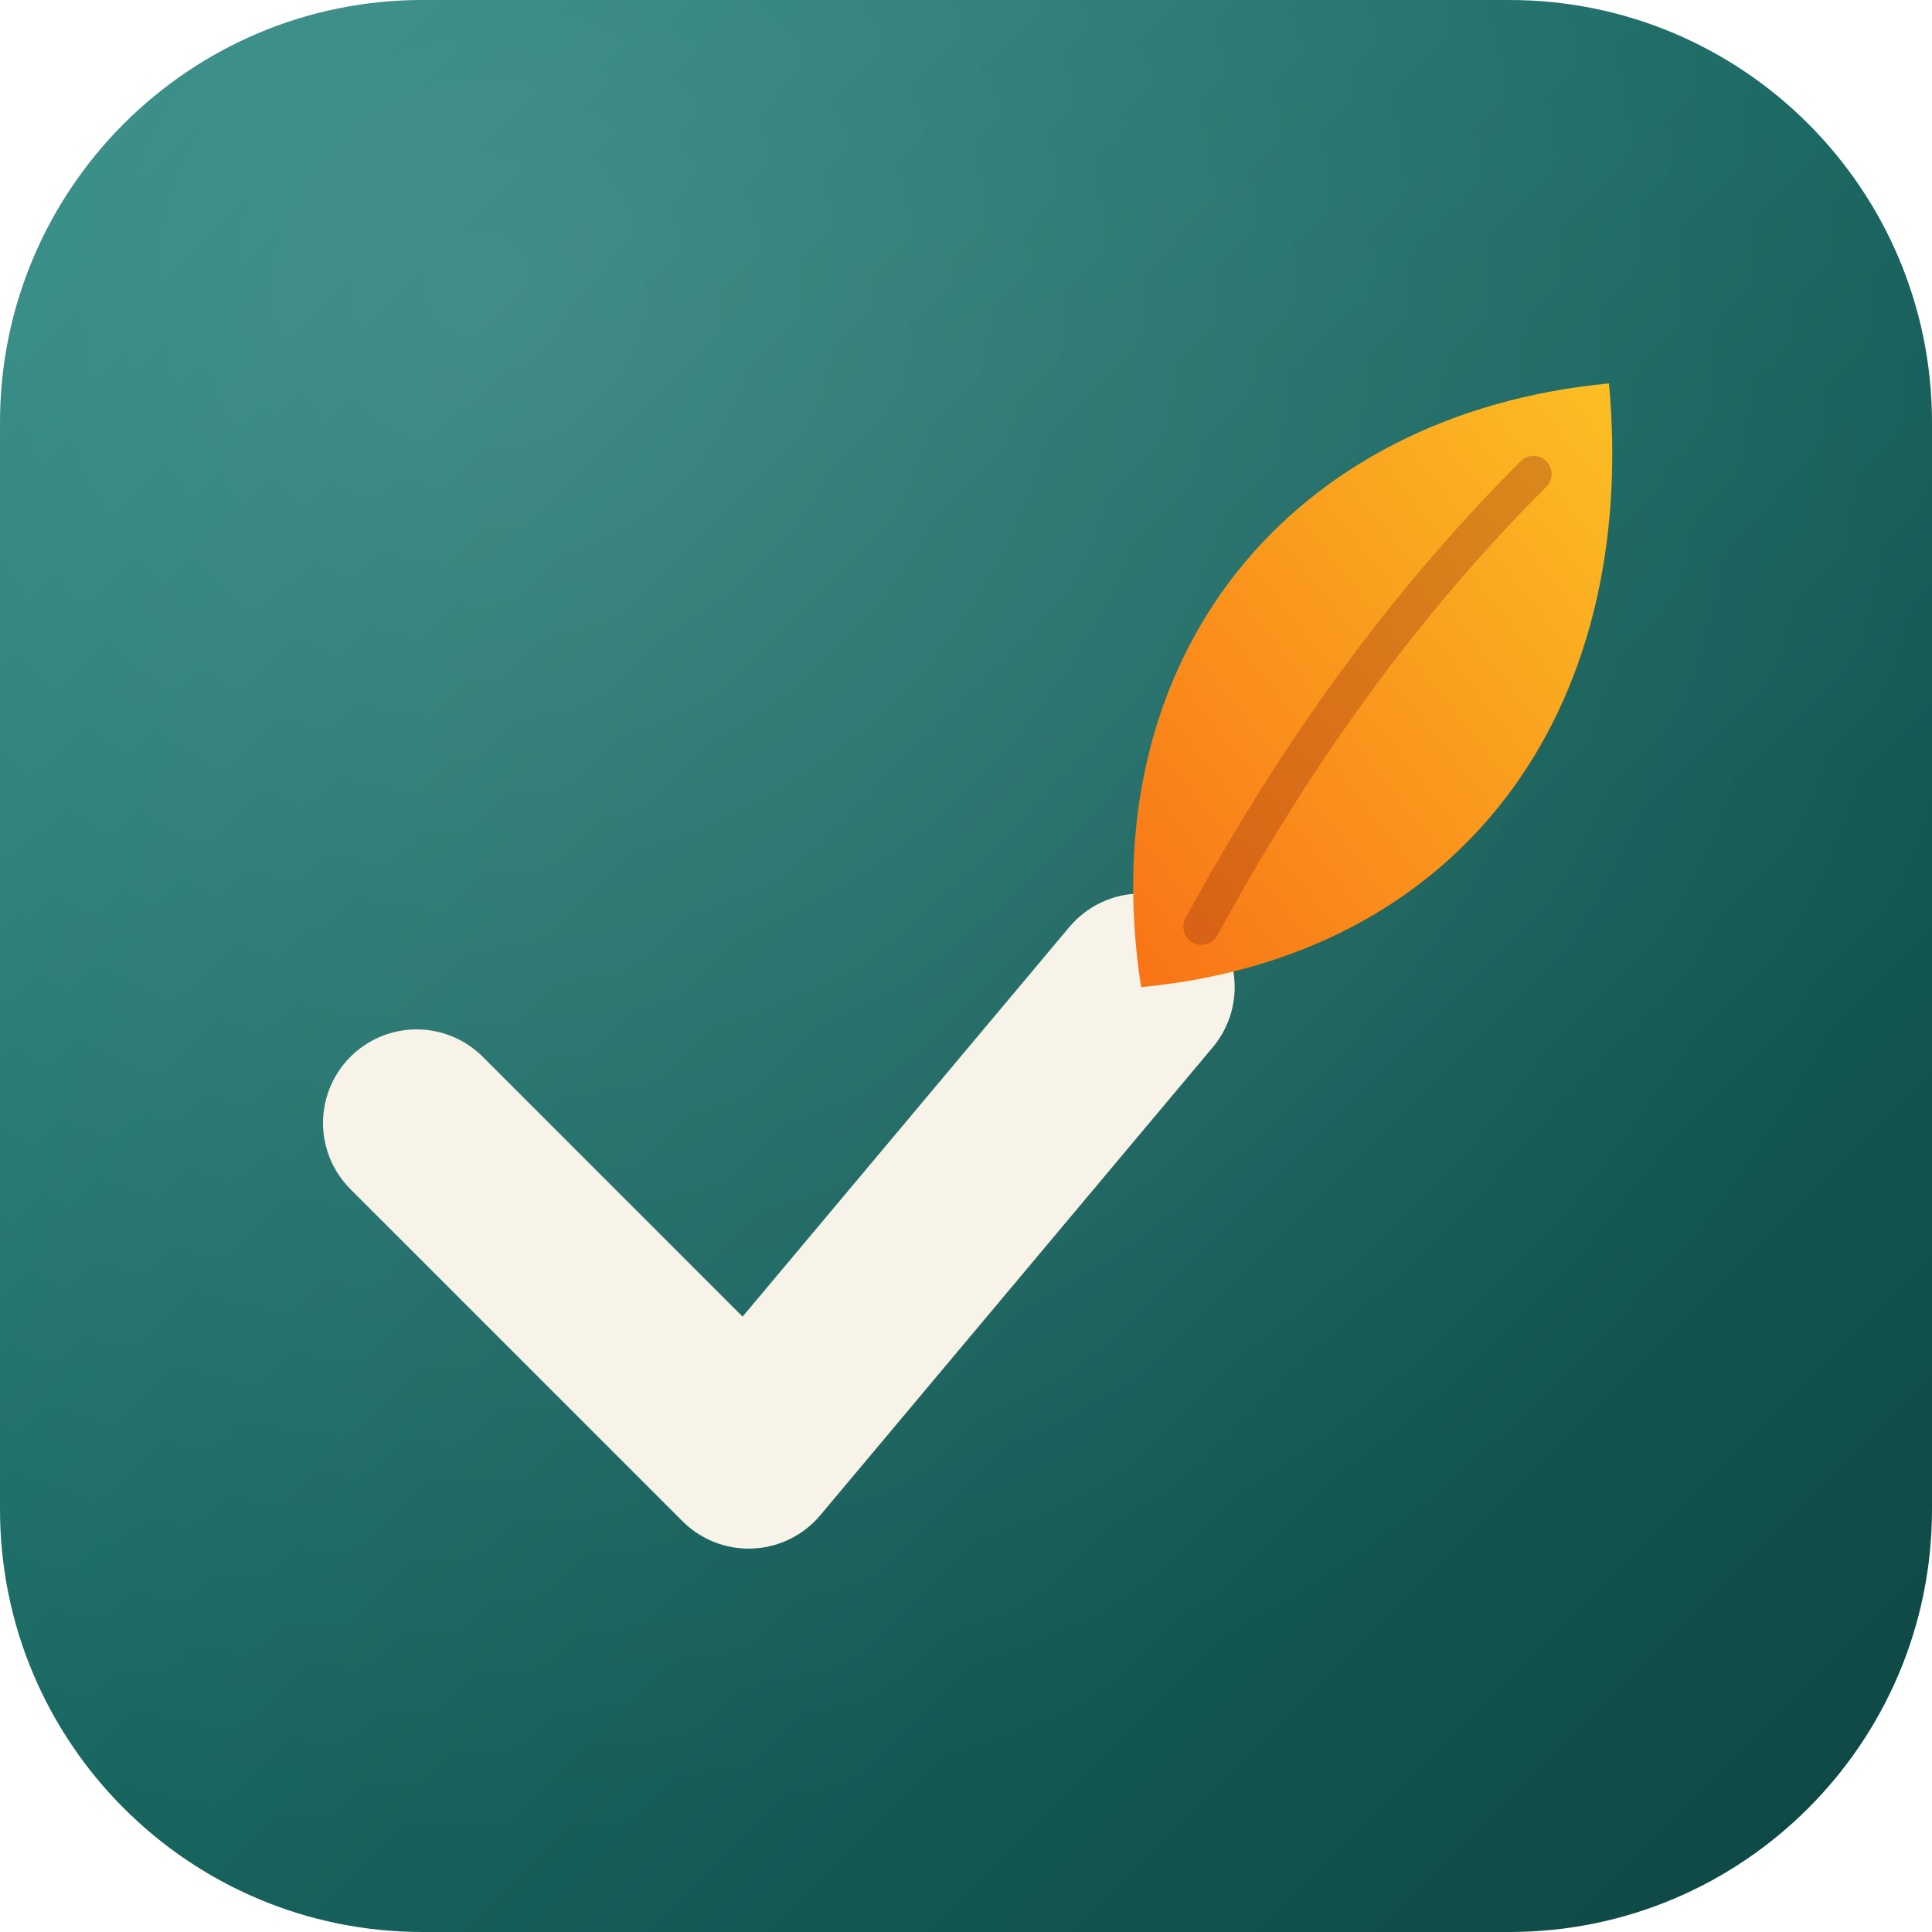
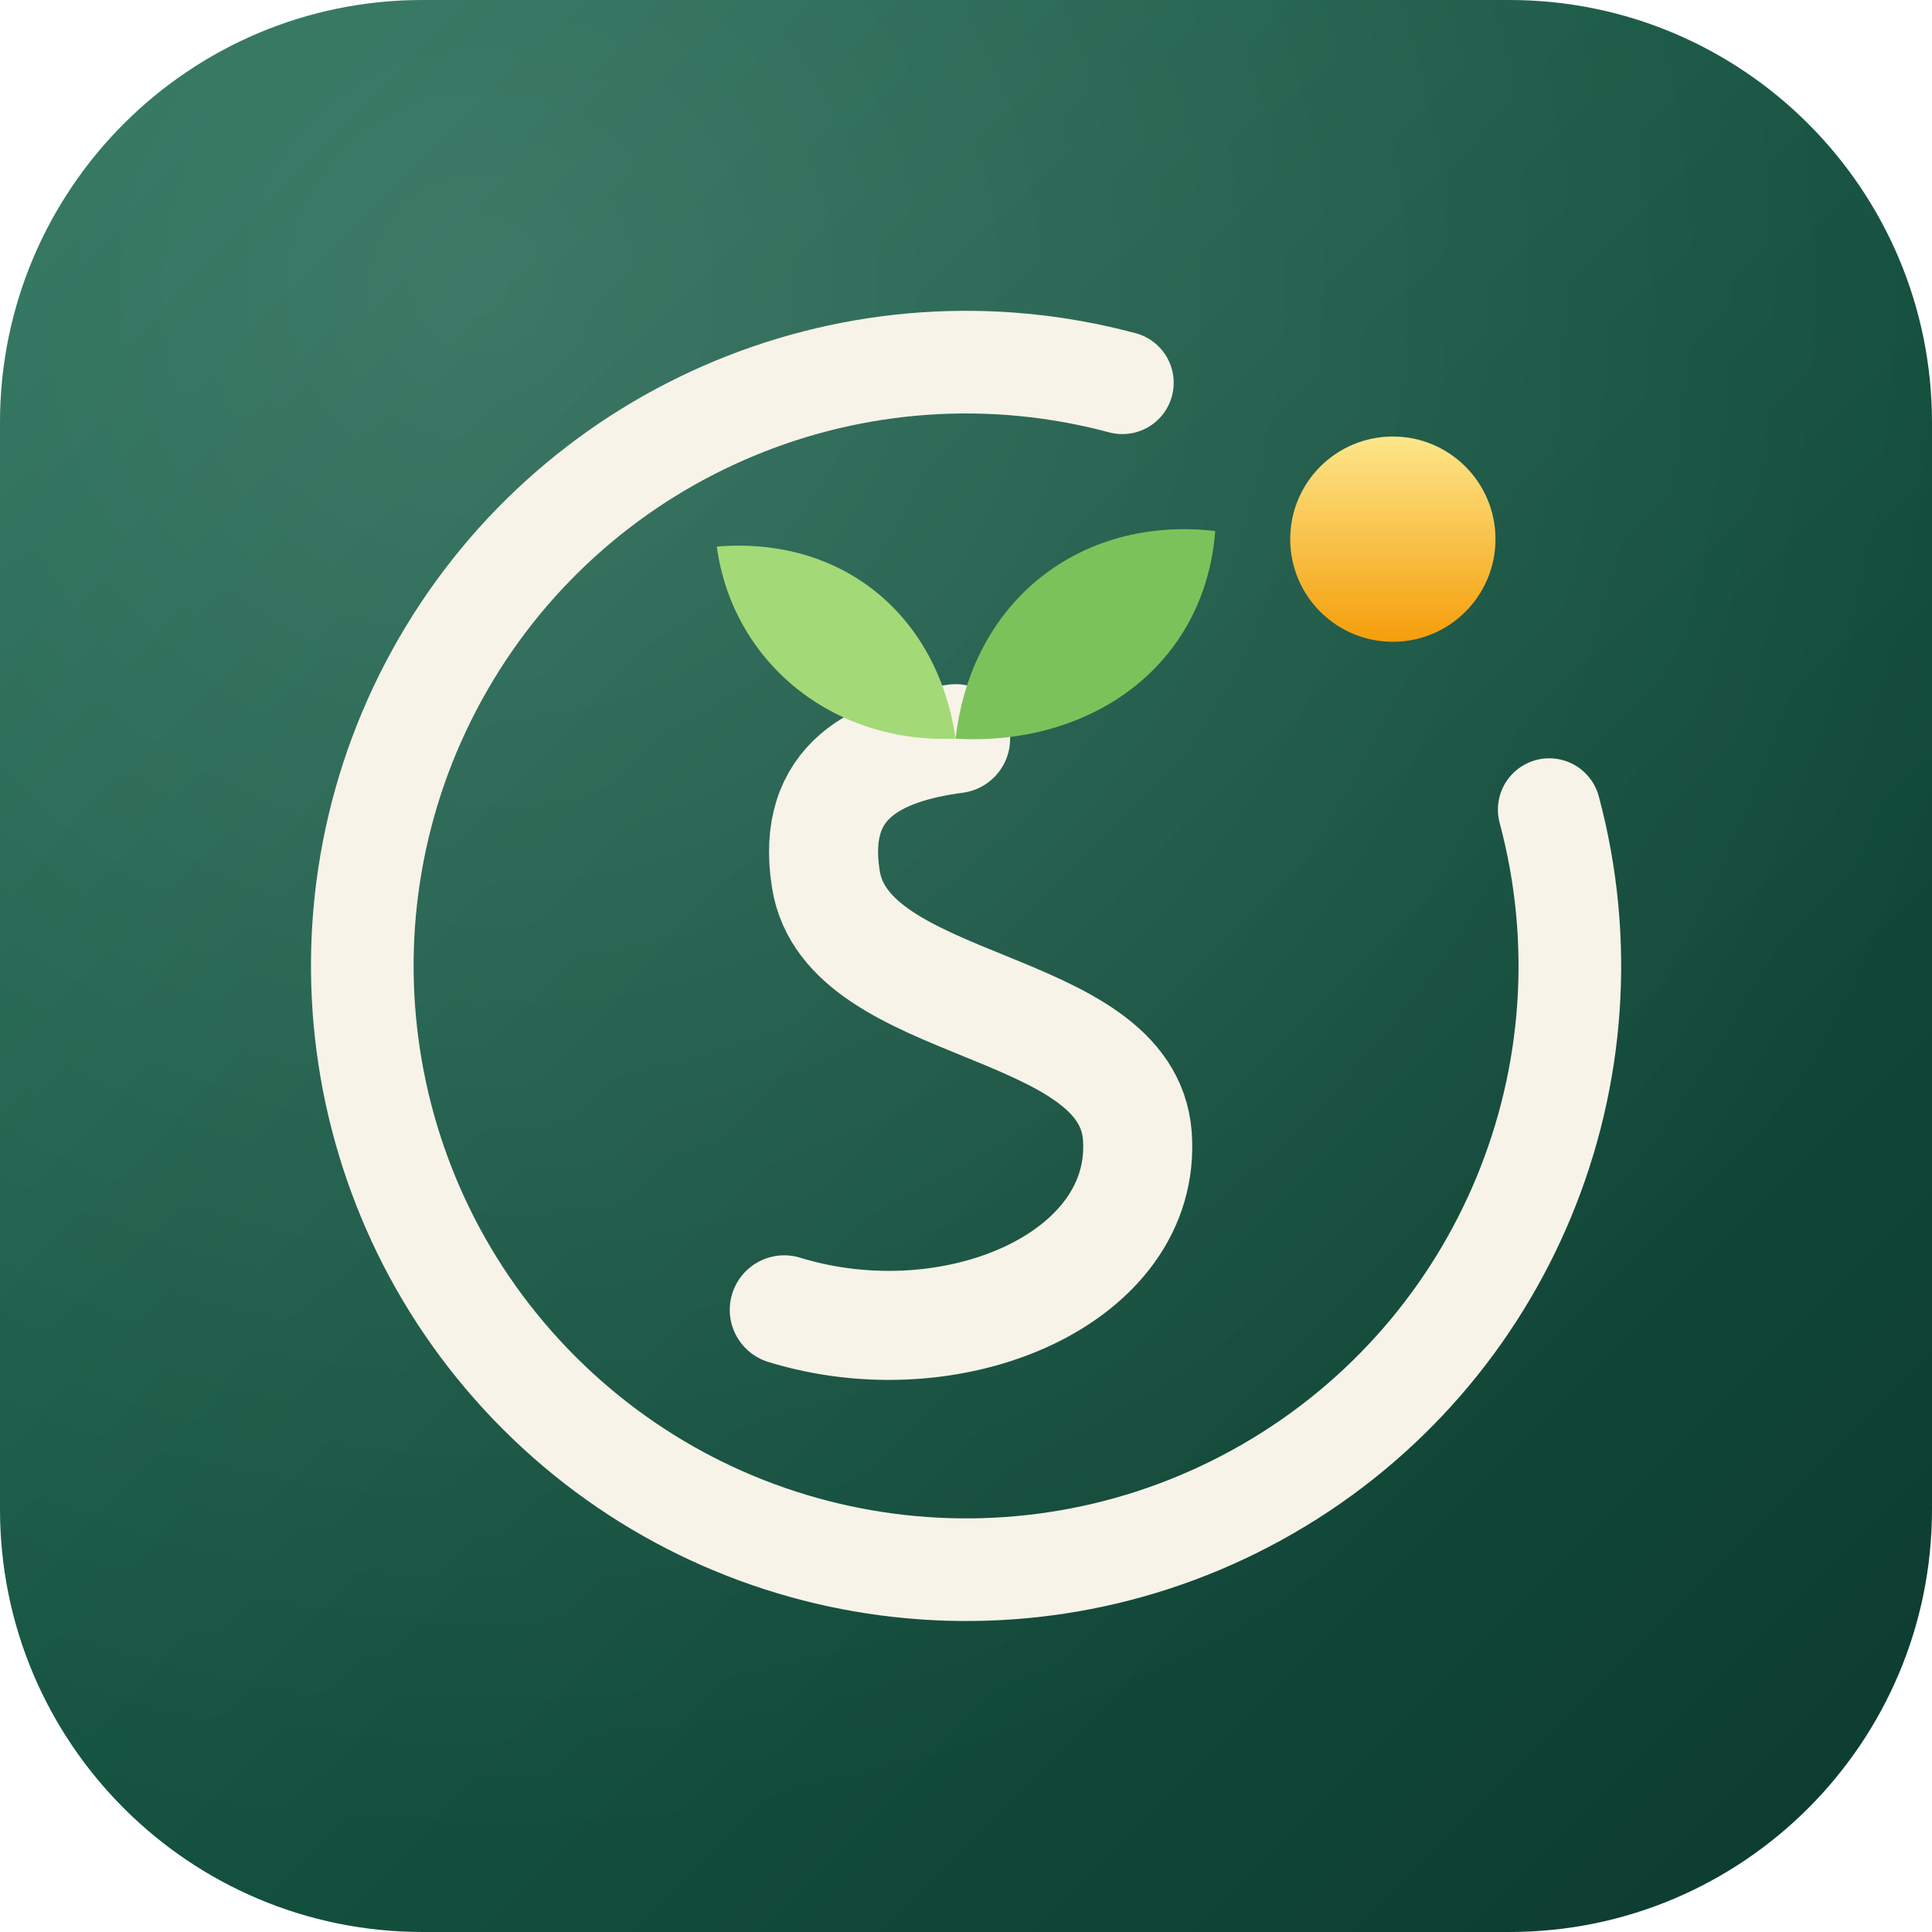
<svg xmlns="http://www.w3.org/2000/svg" width="1024" height="1024" viewBox="0 0 64 64">
  <defs>
    <linearGradient id="bg" x1="0" y1="0" x2="1" y2="1">
-       <stop offset="0" stop-color="#22857D" />
-       <stop offset="1" stop-color="#0E4542" />
+       <stop offset="0" stop-color="#1E6B52" />
+       <stop offset="1" stop-color="#0C3A2E" />
    </linearGradient>
    <radialGradient id="hl" cx="0.25" cy="0.15" r="0.8">
-       <stop offset="0" stop-color="#FFFFFF" stop-opacity="0.16" />
+       <stop offset="0" stop-color="#FFFFFF" stop-opacity="0.15" />
      <stop offset="1" stop-color="#FFFFFF" stop-opacity="0" />
    </radialGradient>
-     <linearGradient id="leaf" x1="0" y1="1" x2="1" y2="0">
-       <stop offset="0" stop-color="#F97316" />
-       <stop offset="1" stop-color="#FBBF24" />
+     <linearGradient id="sun" x1="0" y1="0" x2="0" y2="1">
+       <stop offset="0" stop-color="#FDE68A" />
+       <stop offset="1" stop-color="#F59E0B" />
    </linearGradient>
  </defs>
  <rect width="64" height="64" rx="14" fill="url(#bg)" />
  <rect width="64" height="64" rx="14" fill="url(#hl)" />
-   <g transform="translate(32 32) scale(1.0) translate(-32 -32) translate(-1.7 2.2)">
-     <path d="M15.5 35 L26.5 46 L39.5 30.5" fill="none" stroke="#F7F3E8" stroke-width="6.2" stroke-linecap="round" stroke-linejoin="round" />
-     <path d="M39.5 30.5 C37.8 19.5 44.5 11.5 55 10.5 C56 21.5 50 29.5 39.5 30.5 Z" fill="url(#leaf)" />
-     <path d="M41.5 28.5 C44.5 23 48 18 52.5 13.5" stroke="#9A3412" stroke-opacity="0.35" stroke-width="1.2" stroke-linecap="round" fill="none" />
+   <g transform="translate(32 32) scale(1.0) translate(-32 -32) translate(0 -1)">
+     <path d="M51.32 27.82 A20 20 0 1 1 37.18 13.68" fill="none" stroke="#F7F3E8" stroke-width="3.4" stroke-linecap="round" />
+     <circle cx="46.14" cy="18.86" r="3.4" fill="url(#sun)" />
+     <g transform="translate(32 34.5) scale(0.86) translate(-32 -34.5)">
+       <path d="M25 46 C31.5 48 39 44.8 38.6 39.3 C38.2 34 27.4 34.6 26.6 29.4 C26 25.6 28.6 24.4 31.6 24" fill="none" stroke="#F7F3E8" stroke-width="4.2" stroke-linecap="round" />
+       <path d="M31.6 24 C26.8 24.2 23.0 21 22.4 16.6 C27.2 16.2 30.9 19.2 31.6 24 Z" fill="#A3D977" />
+       <path d="M31.6 24 C32.2 18.7 36.4 15.4 41.6 16 C41.2 21.2 36.8 24.3 31.6 24 Z" fill="#7CC25B" />
+     </g>
  </g>
</svg>
